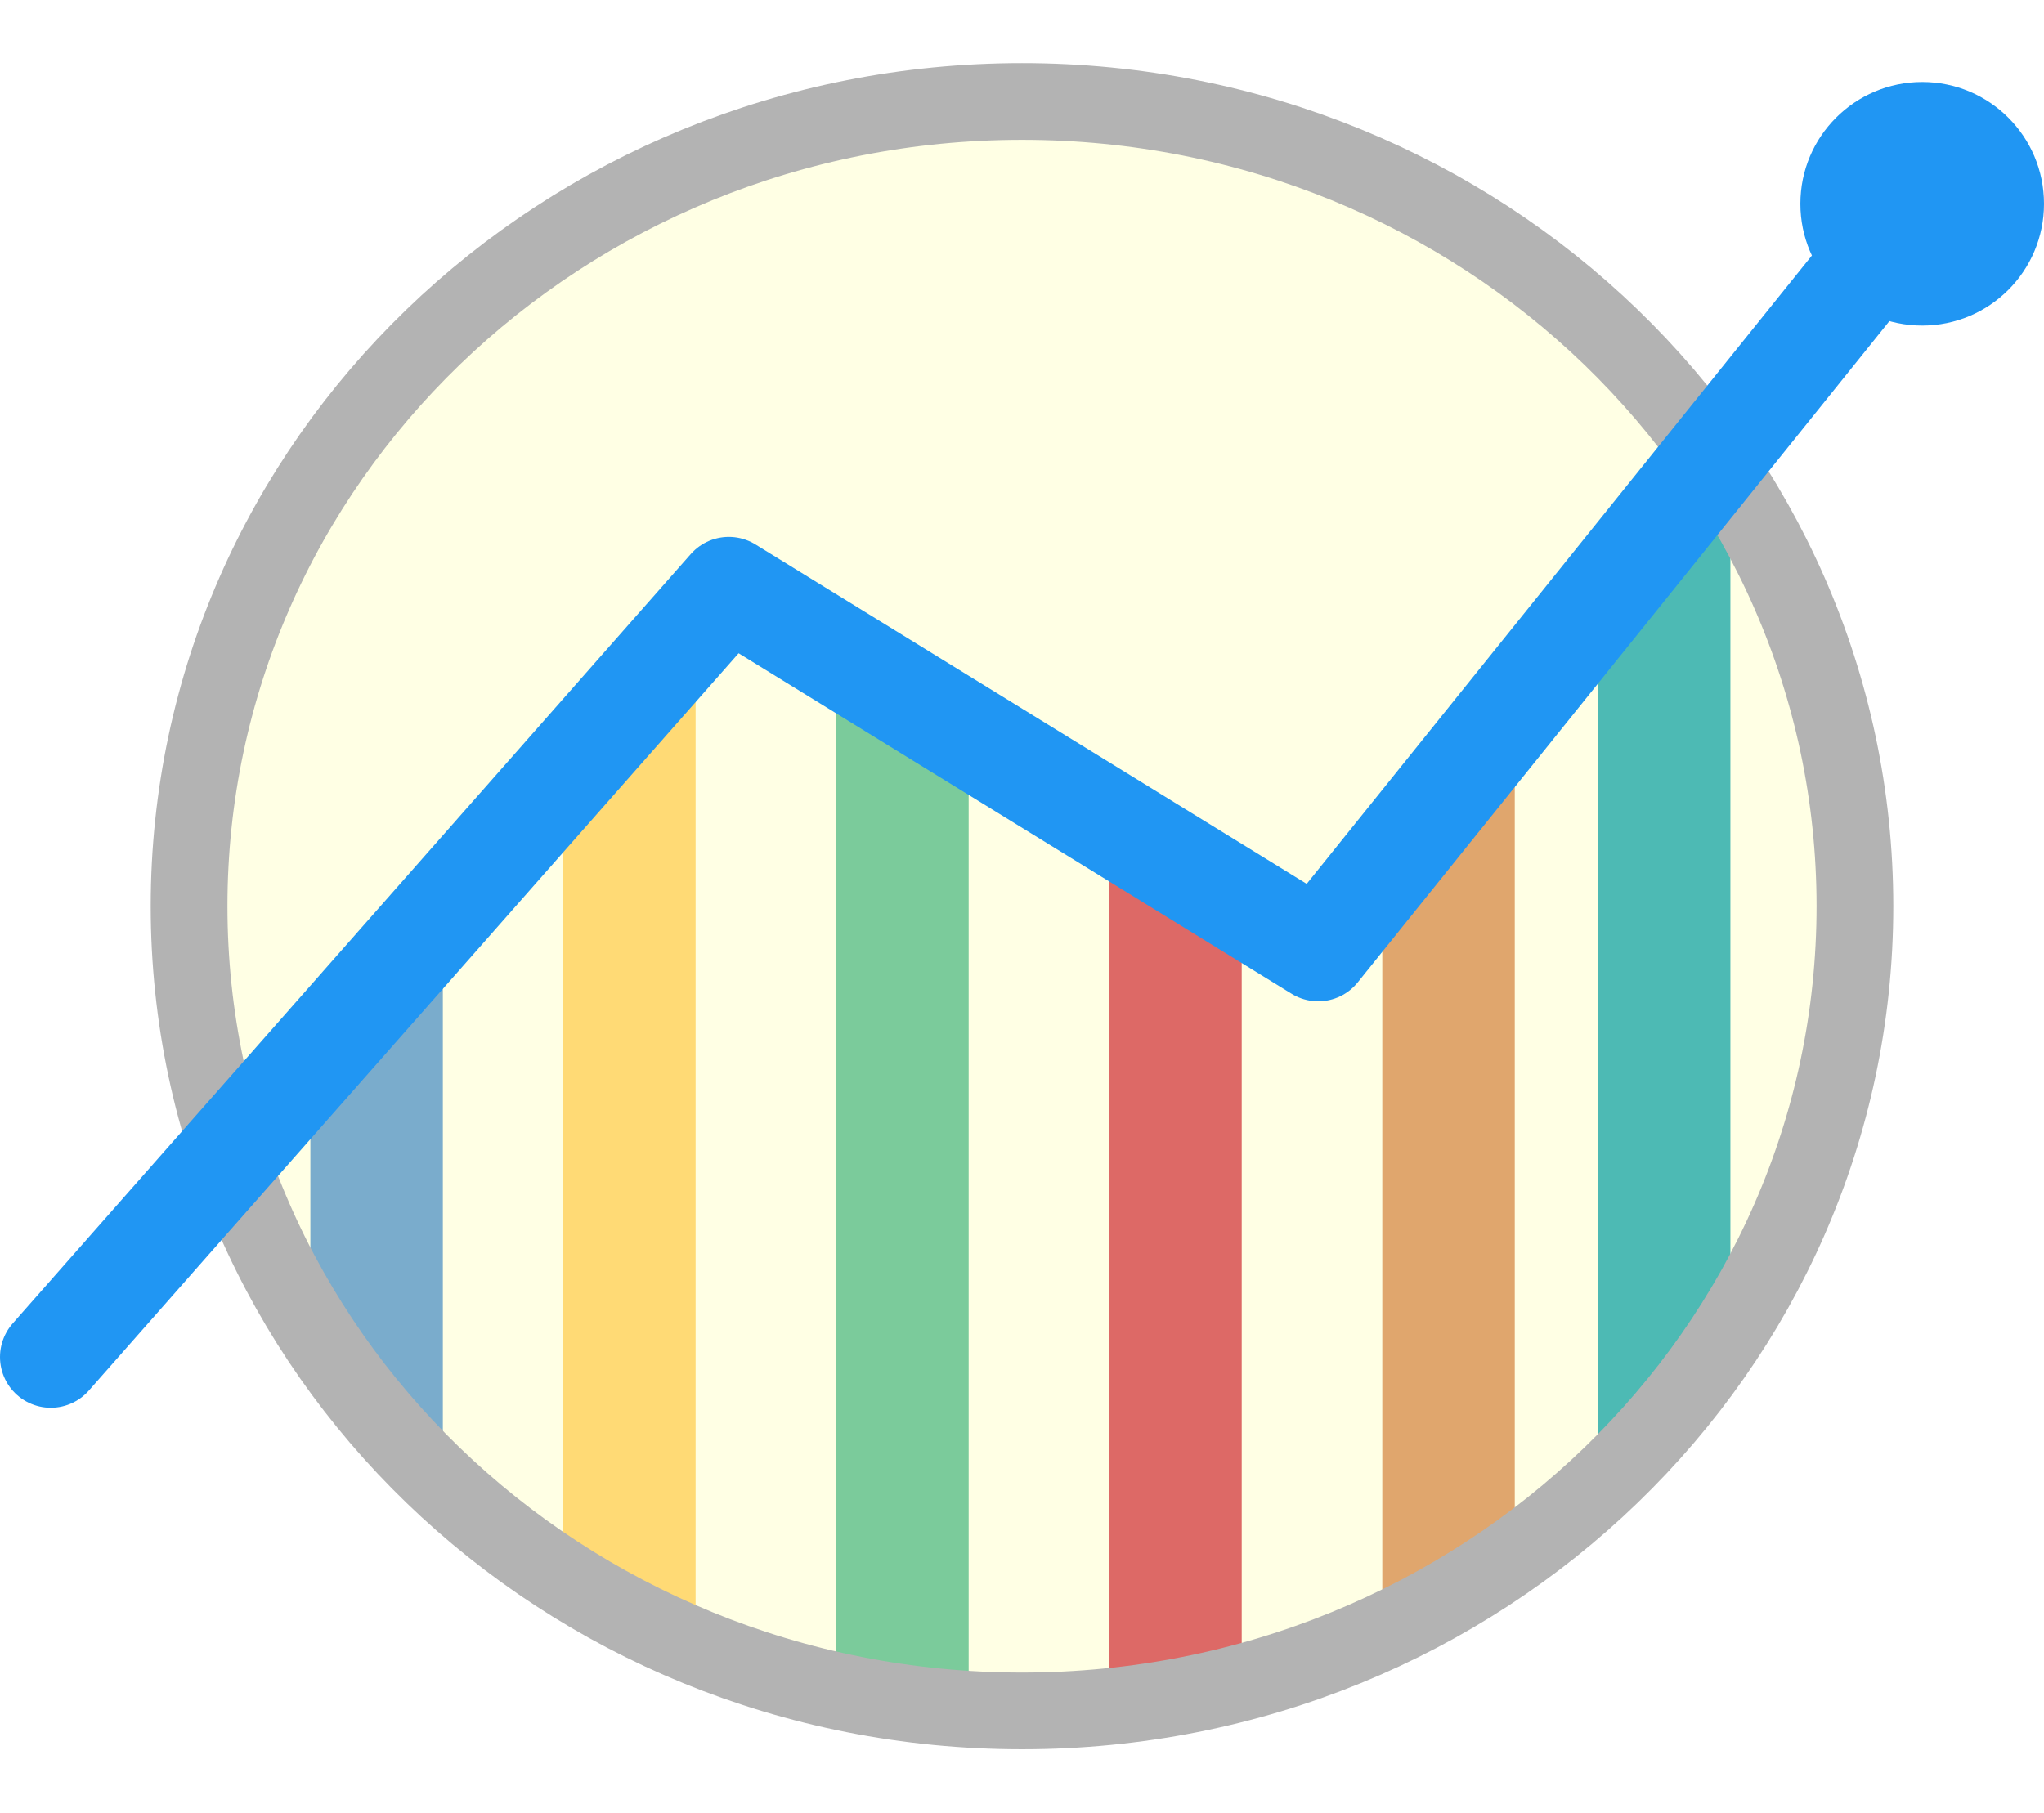
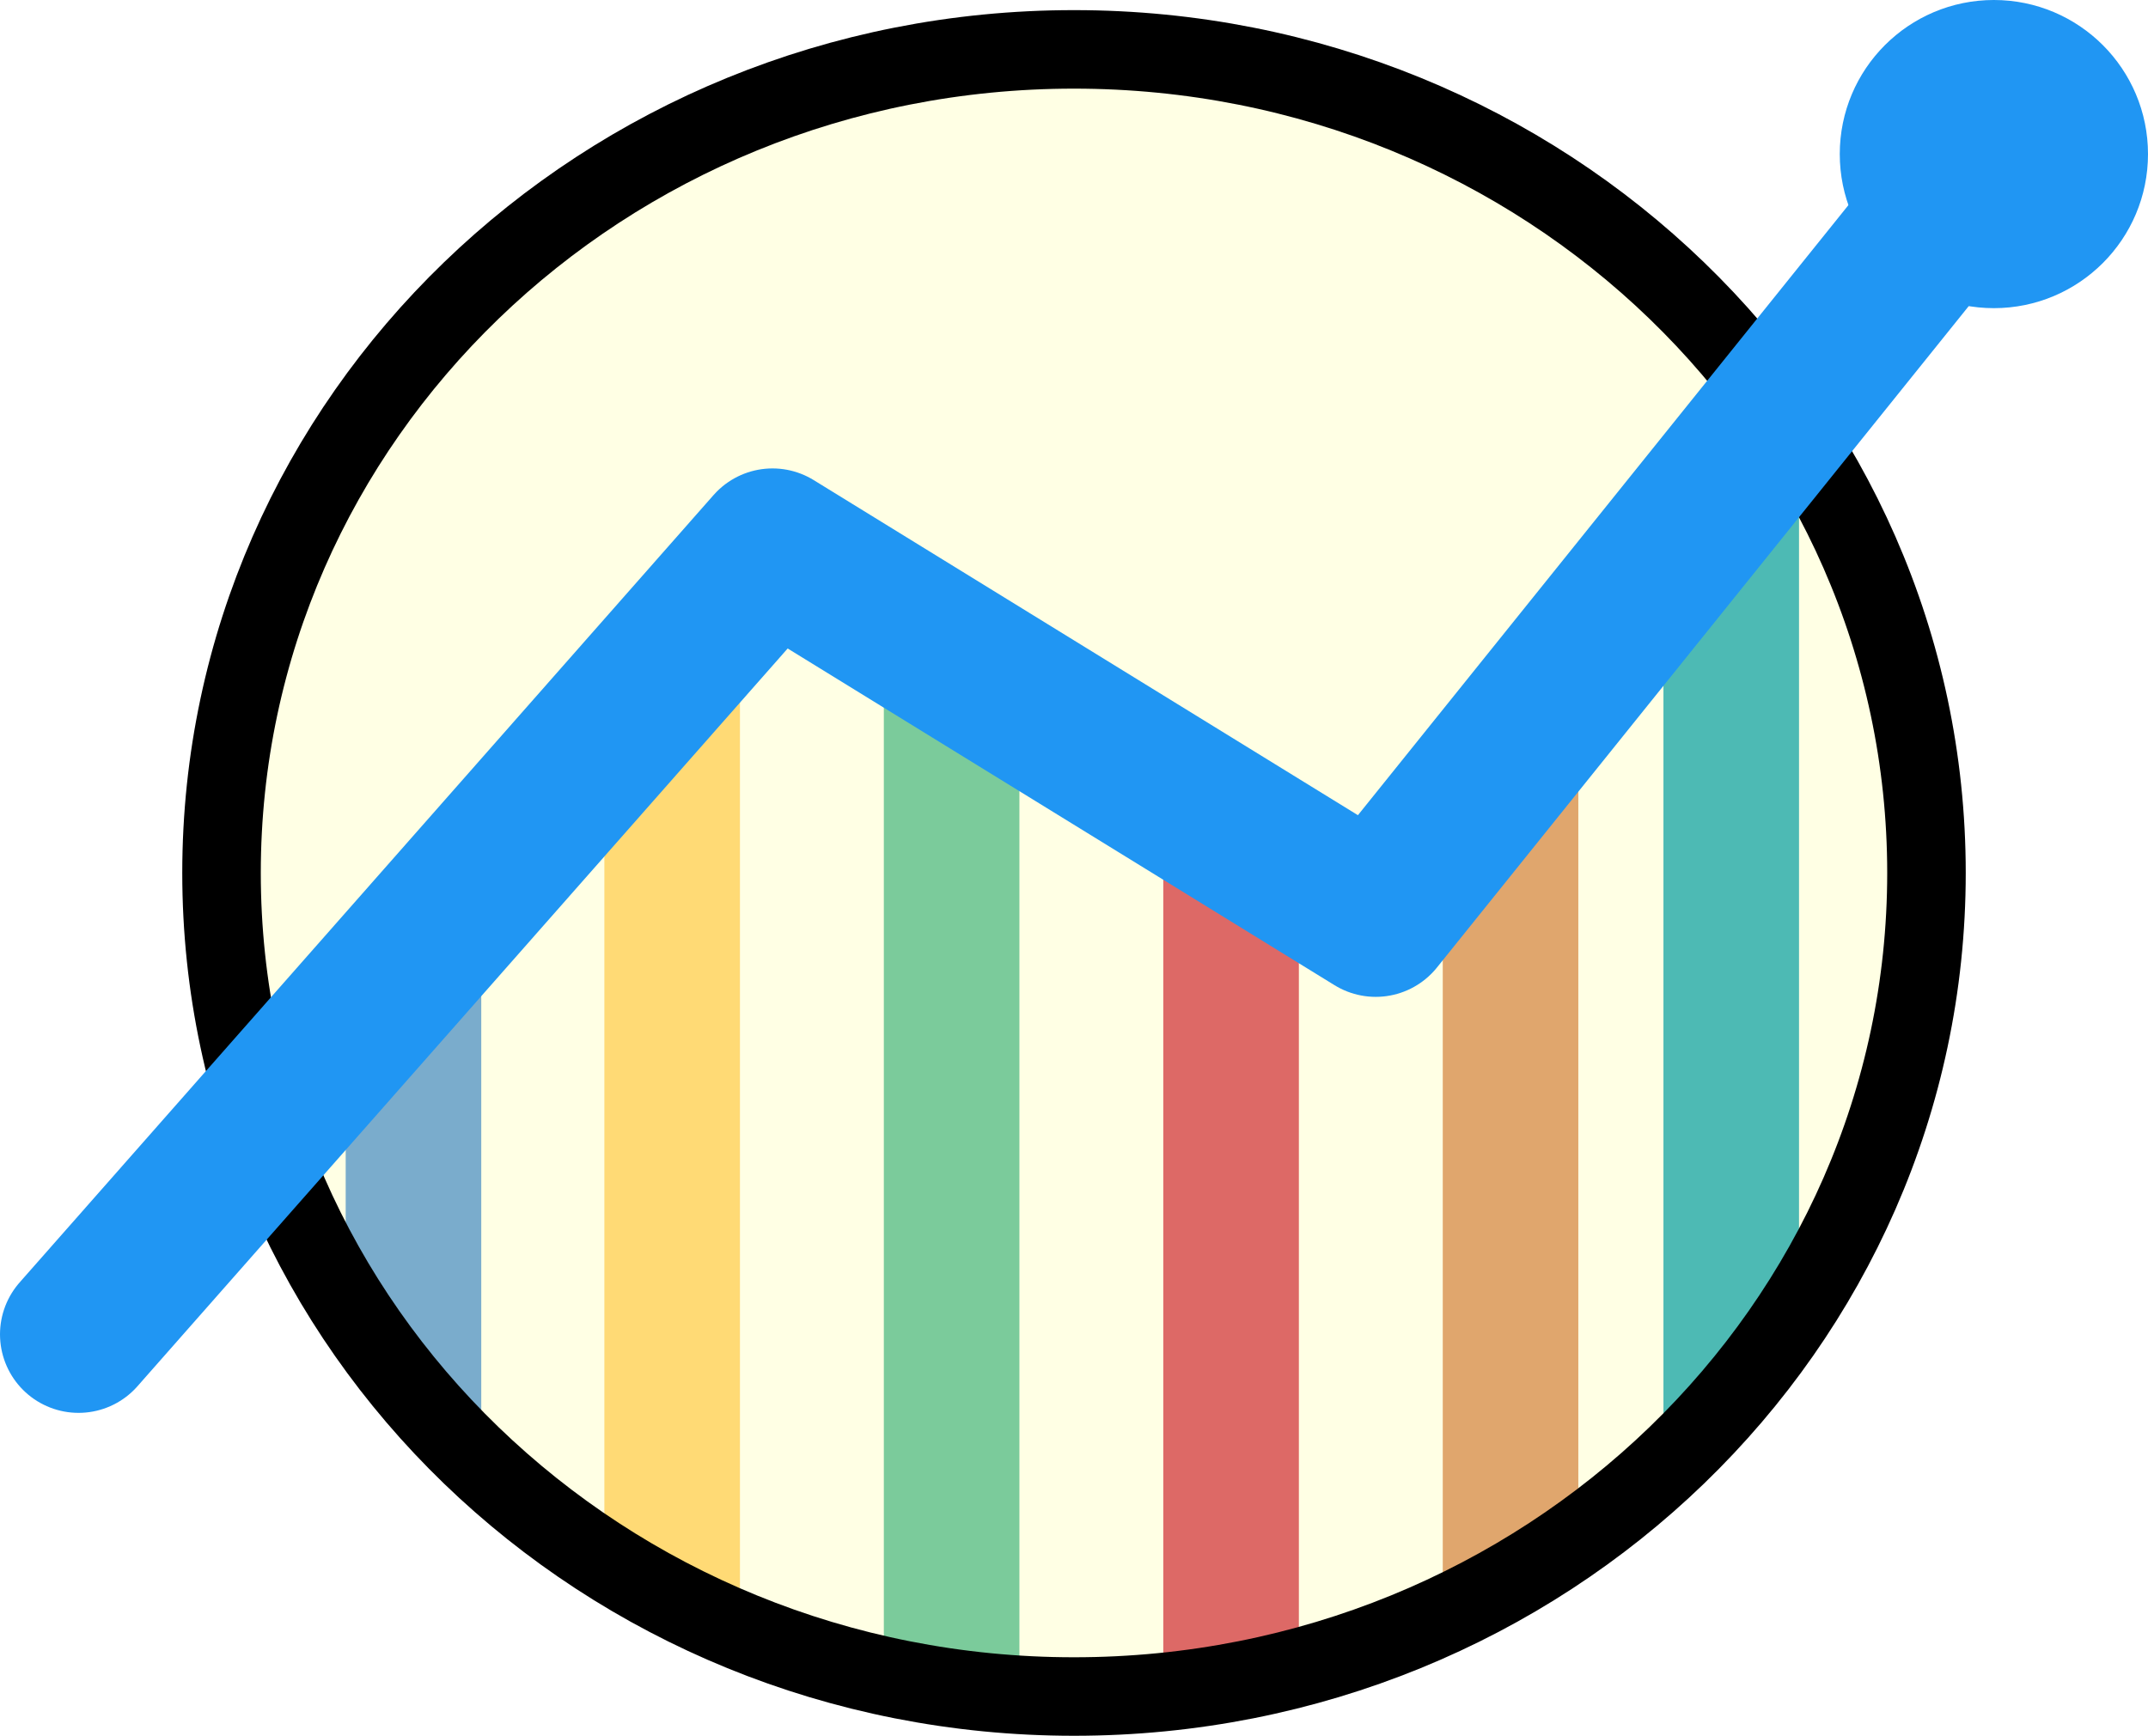
- <svg xmlns="http://www.w3.org/2000/svg" xmlns:ns1="http://www.openswatchbook.org/uri/2009/osb" id="master-artboard" viewBox="0 0 402.729 357.176" version="1.1" x="0px" y="0px" width="402.729" height="357.176">
+ <svg xmlns="http://www.w3.org/2000/svg" xmlns:ns1="http://www.openswatchbook.org/uri/2009/osb" id="master-artboard" viewBox="0 0 413.517 334.244" version="1.1" x="0px" y="0px" width="413.517" height="334.244">
  <defs id="defs966">
-     <marker style="overflow:visible" id="Arrow1Lstart" refX="0.0" refY="0.0" orient="auto">
-       <path transform="scale(0.8) translate(12.5,0)" style="fill-rule:evenodd;stroke:#b3b3b3;stroke-width:1pt;stroke-opacity:1;fill:#b3b3b3;fill-opacity:1" d="M 0.0,0.0 L 5.0,-5.0 L -12.5,0.0 L 5.0,5.0 L 0.0,0.0 z " id="path851" />
+     <marker style="overflow:visible" id="Arrow1Lstart" refX="0" refY="0" orient="auto">
+       <path transform="matrix(0.8,0,0,0.8,10,0)" style="fill:#b3b3b3;fill-opacity:1;fill-rule:evenodd;stroke:#b3b3b3;stroke-width:1pt;stroke-opacity:1" d="M 0,0 5,-5 -12.5,0 5,5 Z" id="path851" />
    </marker>
    <linearGradient id="linearGradient911" ns1:paint="solid">
      <stop style="stop-color:#f2f2f2;stop-opacity:1;" offset="0" id="stop909" />
    </linearGradient>
  </defs>
-   <g id="g869" transform="translate(-307.544,-443.6119)" style="display:inline">
+   <g id="g869" transform="translate(-302.1503,-454.1033)" style="display:inline">
    <ellipse style="display:inline;mix-blend-mode:darken;fill:#ffffe4;fill-opacity:1;fill-rule:nonzero;stroke:none;stroke-width:15.118;stroke-linecap:round;stroke-linejoin:round;stroke-miterlimit:4;stroke-dasharray:none;stroke-opacity:1;paint-order:stroke fill markers" id="ellipse897-6" cx="508.909" cy="622.2" rx="164.112" ry="158.588" />
    <g id="g865" style="display:inline" transform="translate(25.79899,-45.7193)">
      <path d="m 369,773.491 v -97.305 l -26.1,32.523 v 37.912 z" class="st5" style="display:inline;fill:#7aaccc;stroke-width:1" id="path853" />
      <path d="M 418.8,806.346 V 624.943 l -26.1,21.979 v 159.425 z" class="st6" style="fill:#ffda75;stroke-width:1" id="path855" />
      <path d="M 472.6,821.963 V 642.099 L 446.5,621.7 v 200.263 z" class="st7" style="fill:#7bcb9b;stroke-width:1" id="path857" />
      <path d="M 526.4,822.067 V 667.866 L 500.3,645.3 v 176.767 z" class="st8" style="fill:#dd6966;stroke-width:1" id="path859" />
      <path d="M 580.2,792.854 V 626.7 l -26.1,45.735 v 138.097 z" class="st9" style="fill:#e0a66d;stroke-width:1" id="path861" />
      <path d="M 622.686,761.385 V 580.249 l -26.1,31.795 v 176.211 z" class="st10" style="display:inline;fill:#4dbab4;stroke-width:1" id="path863" />
    </g>
-     <ellipse style="display:inline;mix-blend-mode:normal;fill:none;fill-opacity:1;fill-rule:nonzero;stroke:#b3b3b3;stroke-width:15.118;stroke-linecap:round;stroke-linejoin:round;stroke-miterlimit:4;stroke-dasharray:none;stroke-opacity:1;paint-order:stroke fill markers" id="ellipse897" cx="508.909" cy="622.2" rx="164.112" ry="158.588" />
-     <g id="g948" transform="translate(20.36332,-48.59951)" style="display:inline">
-       <path d="m 689.91,532.372 a 24,24 0 0 1 -24,24 24,24 0 0 1 -24,-24 24,24 0 0 1 24,-24 24,24 0 0 1 24,24 z" class="st2" style="display:inline;fill:#2096f3;fill-opacity:1" id="path839" />
-       <path d="M 297.181,759.648 430.779,608.022 546.907,679.542 654.307,545.928" class="st11" style="display:inline;fill:none;fill-opacity:1;stroke:#2096f3;stroke-width:20;stroke-linecap:round;stroke-linejoin:round;stroke-miterlimit:10;stroke-opacity:1" id="path867" />
+     <ellipse style="display:inline;mix-blend-mode:normal;fill:none;fill-opacity:1;fill-rule:nonzero;stroke:#000000;stroke-width:15.118;stroke-linecap:round;stroke-linejoin:round;stroke-miterlimit:4;stroke-dasharray:none;stroke-opacity:1;paint-order:stroke fill markers" id="ellipse897" cx="508.909" cy="622.2" rx="164.112" ry="158.588" />
+     <g id="g948" transform="translate(20.08772,-48.59951)" style="display:inline">
+       <path d="m 689.91,532.372 a 24,24 0 0 1 -24,24 24,24 0 0 1 -24,-24 24,24 0 0 1 24,-24 24,24 0 0 1 24,24 z" class="st2" style="display:inline;fill:#2096f3;fill-opacity:1;stroke:#2096f3;stroke-width:11.339;stroke-miterlimit:10;stroke-dasharray:none;stroke-opacity:1" id="path839" />
+       <path d="M 297.181,759.648 430.779,608.022 546.907,679.542 654.307,545.928" class="st11" style="display:inline;fill:none;fill-opacity:1;stroke:#2096f3;stroke-width:30.236;stroke-linecap:round;stroke-linejoin:round;stroke-miterlimit:10;stroke-dasharray:none;stroke-opacity:1" id="path867" />
    </g>
  </g>
</svg>
